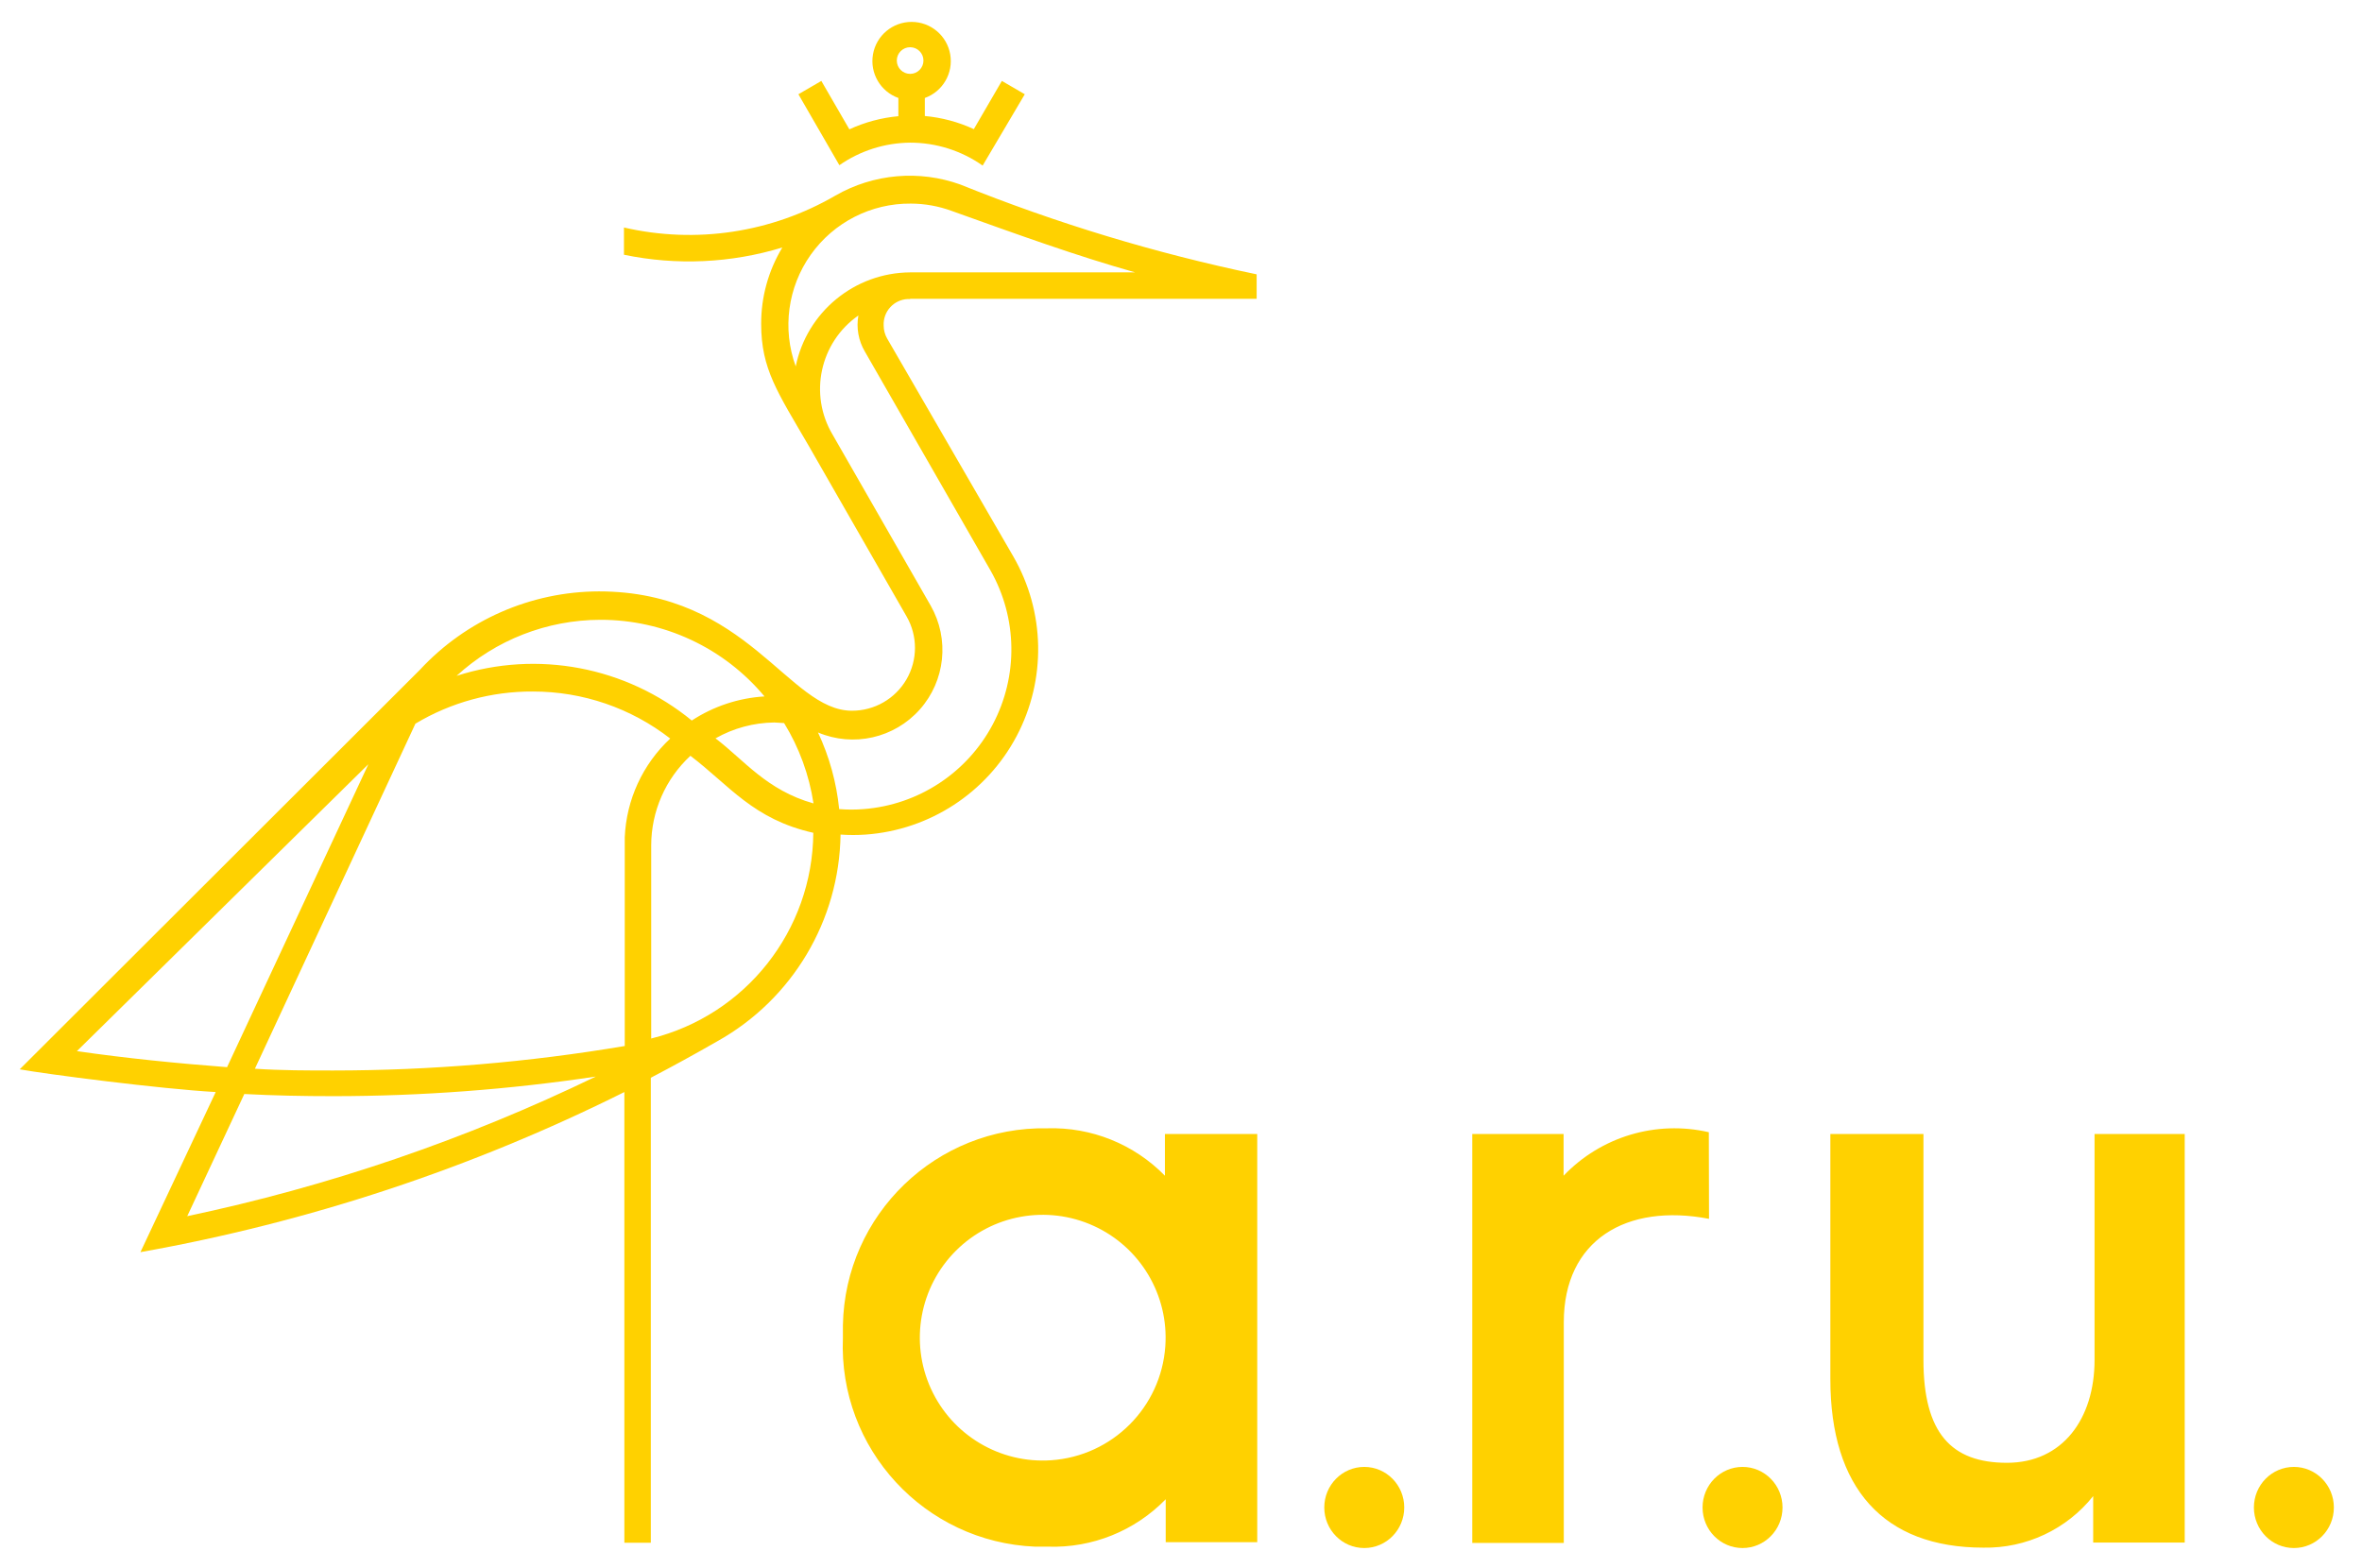
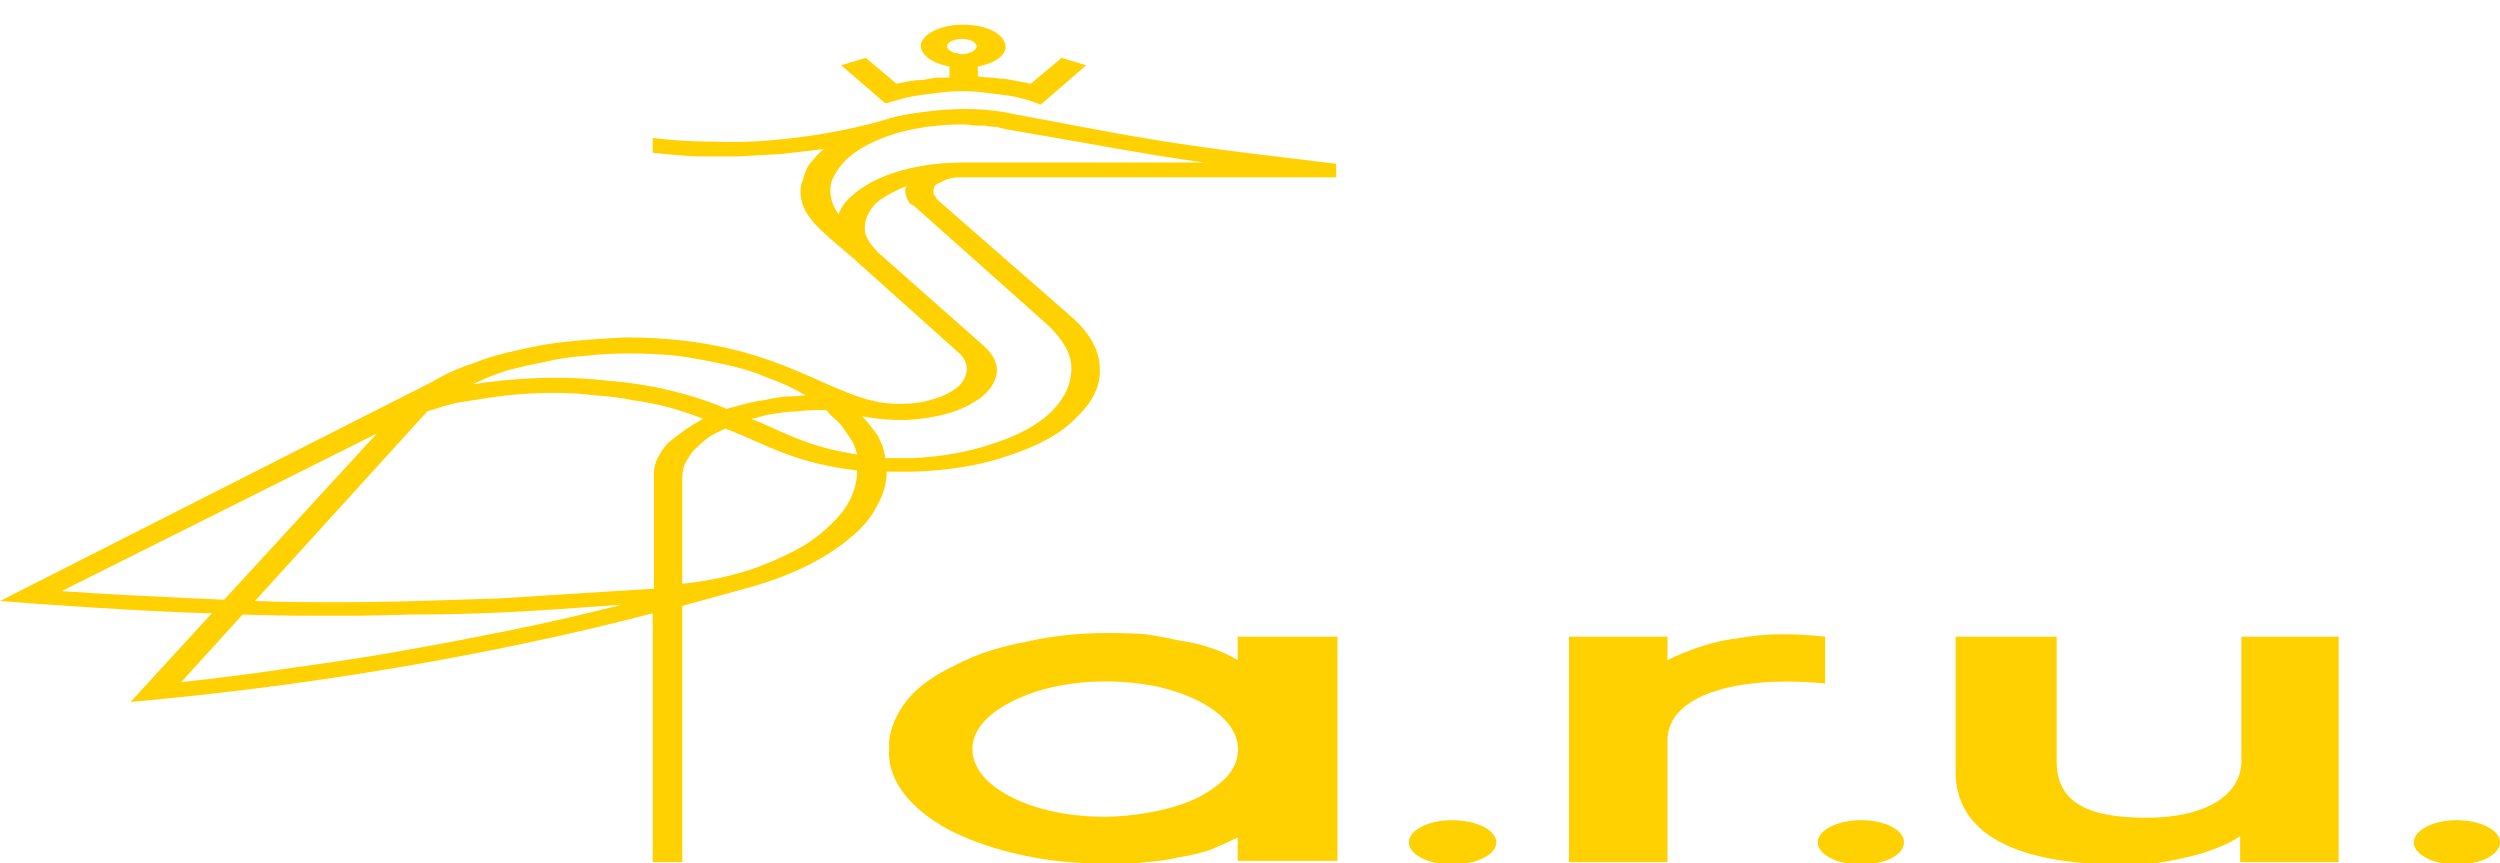
- <svg xmlns="http://www.w3.org/2000/svg" id="Layer_1" data-name="Layer 1" width="42.51mm" height="28.22mm" viewBox="0 0 120.5 80">
-   <defs>
-     <style>.cls-1{fill:#ffd100}</style>
-   </defs>
-   <path class="cls-1" d="M59.43 60a8.05 8.05 0 0 0-6-2.42A10.24 10.24 0 0 0 43 67.63v.65a10.24 10.24 0 0 0 9.81 10.65h.66a8 8 0 0 0 6-2.42v2.19h4.67V57.87h-4.71Zm-5.8 14.52a6.27 6.27 0 1 1 5.82-5.82 6.27 6.27 0 0 1-5.82 5.82ZM106.86 69.4c0 3-1.63 5.25-4.47 5.25s-4.26-1.52-4.26-5.25V57.87h-4.75v12.51c0 5.56 2.71 8.6 7.81 8.6a7 7 0 0 0 5.6-2.63v2.37h4.67V57.87h-4.6ZM87.18 57.78A7.81 7.81 0 0 0 79.77 60v-2.13h-4.66v20.87h4.67V67.48c0-4.2 3.2-6.09 7.41-5.28Z" />
-   <ellipse class="cls-1" cx="88.9" cy="76.93" rx="2.04" ry="2.07" />
-   <ellipse class="cls-1" cx="117.03" cy="76.93" rx="2.04" ry="2.07" />
-   <ellipse class="cls-1" cx="69.6" cy="76.93" rx="2.04" ry="2.07" />
-   <path class="cls-1" d="M46.43 15.25h17.68V14A88.81 88.81 0 0 1 49 9.42a7.61 7.61 0 0 0-6.38.56 14.83 14.83 0 0 1-10.79 1.63V13a16.3 16.3 0 0 0 8.08-.37 7.49 7.49 0 0 0-1.08 3.9c0 2.31.84 3.49 2.42 6.21l5 8.72a3.21 3.21 0 0 1-2.79 4.81c-3.24 0-5.33-6.09-12.91-6.09a12.5 12.5 0 0 0-9.13 4L1 54.57c1.31.24 7.15 1 10 1.16L7.16 63.9a91 91 0 0 0 24.69-8.17v23h1.35V55q1.72-.9 3.39-1.86a12.28 12.28 0 0 0 6.29-10.55 9.13 9.13 0 0 0 1.29 0 9.48 9.48 0 0 0 7.52-14.2l-6.43-11.11a1.34 1.34 0 0 1-.18-.67 1.29 1.29 0 0 1 1.23-1.35h.12ZM40 36.9a11 11 0 0 1 1.5 4.1c-2.39-.67-3.55-2.22-5-3.32a6.23 6.23 0 0 1 3-.81Zm-9.36-5.27A10.88 10.88 0 0 1 39 35.54a7.61 7.61 0 0 0-3.71 1.23 12.77 12.77 0 0 0-12-2.28 10.88 10.88 0 0 1 7.33-2.86Zm-26.71 22L18.79 39l-7.21 15.46c-2.5-.19-5.21-.46-7.67-.82Zm5.62 8.43 2.91-6.23c1.52.08 3 .11 4.57.11a90.7 90.7 0 0 0 13.36-1 90.78 90.78 0 0 1-20.87 7.13Zm22.32-19.33v10.65A89.56 89.56 0 0 1 17 54.63c-1.32 0-2.65 0-4-.09l8.19-17.61a11.54 11.54 0 0 1 6-1.64 11.39 11.39 0 0 1 7 2.4 7.32 7.32 0 0 0-2.32 5.04ZM33.22 53v-9.86a6.24 6.24 0 0 1 2-4.57c2 1.52 3.2 3.24 6.27 3.93A10.9 10.9 0 0 1 33.21 53Zm17.31-23.89a8.17 8.17 0 0 1-6.47 12.18 7.72 7.72 0 0 1-1.25 0 12.06 12.06 0 0 0-1.08-3.91 4.57 4.57 0 0 0 5.75-6.47l-5-8.72a4.57 4.57 0 0 1 1.31-6.09 2.69 2.69 0 0 0 .33 1.84Zm-9.94-10.42a6.19 6.19 0 0 1 5.88-8.3 6.09 6.09 0 0 1 2.07.37c3.46 1.24 6.39 2.3 9.37 3.14H46.43a6 6 0 0 0-5.84 4.81ZM46.43 7.28a6.42 6.42 0 0 1 3.7 1.17l2.15-3.64-1.17-.68-1.43 2.46a7.61 7.61 0 0 0-2.5-.67V5a2 2 0 1 0-1.35 0v.93a7.61 7.61 0 0 0-2.5.67L41.9 4.13l-1.17.68 2.09 3.62a6.42 6.42 0 0 1 3.61-1.15Zm-.68-4.19a.68.68 0 1 1 .68.68.68.68 0 0 1-.68-.68Z" />
+ <svg xmlns="http://www.w3.org/2000/svg" version="1.2" viewBox="0 -29 203 70" width="203" height="70">
+   <style>.a{fill:#ffd100}</style>
+   <path fill-rule="evenodd" class="a" d="m100.5 24.6q-1-0.6-2.2-1-1.2-0.4-2.6-0.6-1.3-0.3-2.7-0.5-1.4-0.1-2.9-0.1c-2.3 0-4.6 0.2-6.7 0.7-2.2 0.4-4.1 1-5.8 1.9-1.7 0.8-3 1.7-3.9 2.8-0.9 1.1-1.4 2.3-1.5 3.4v0.6c-0.1 1.2 0.3 2.4 1.1 3.5 0.8 1.1 2 2.1 3.6 3 1.5 0.8 3.4 1.5 5.5 2 2.1 0.5 4.4 0.8 6.7 0.8h1.1q1.4 0.1 2.9-0.1 1.4-0.1 2.7-0.4 1.3-0.2 2.5-0.6 1.2-0.5 2.2-1v1.9h8.1v-18.2h-8.1zm-10 12.7c-4.5 0.2-8.7-1.1-10.6-3.2-1.8-2.1-1-4.5 2.2-6.1 3.2-1.7 8-2.1 12.1-1.2 4.1 1 6.6 3.1 6.3 5.4q-0.1 1-0.9 1.9-0.9 0.9-2.2 1.6-1.4 0.7-3.2 1.1-1.8 0.4-3.7 0.5zm91.5-4.5c0 2.7-2.8 4.6-7.7 4.6-4.9 0-7.3-1.3-7.3-4.6v-10.1h-8.2v11c0 4.9 4.7 7.5 13.5 7.5q1.3 0 2.7-0.1 1.3-0.2 2.6-0.5 1.3-0.3 2.3-0.7 1.1-0.4 2-1v2.1h8v-18.3h-7.9zm-33.8-10.1q-1.7-0.2-3.5-0.2-1.7 0-3.4 0.3-1.7 0.2-3.2 0.7-1.5 0.5-2.7 1.1v-1.9h-8v18.3h8v-9.9c0-3.6 5.5-5.3 12.8-4.6z" />
+   <path fill-rule="evenodd" class="a" d="m151.1 41.2c-1.9 0-3.5-0.8-3.5-1.8 0-1 1.6-1.8 3.5-1.8 2 0 3.5 0.8 3.5 1.8 0 1-1.5 1.8-3.5 1.8z" />
+   <path fill-rule="evenodd" class="a" d="m199.5 41.2c-1.9 0-3.5-0.8-3.5-1.8 0-1 1.6-1.8 3.5-1.8 1.9 0 3.5 0.8 3.5 1.8 0 1-1.6 1.8-3.5 1.8z" />
+   <path fill-rule="evenodd" class="a" d="m117.9 41.2c-1.9 0-3.5-0.8-3.5-1.8 0-1 1.6-1.8 3.5-1.8 2 0 3.6 0.8 3.6 1.8 0 1-1.6 1.8-3.6 1.8z" />
+   <path fill-rule="evenodd" class="a" d="m78.1-14.6h30.4v-1.1q-3.3-0.4-6.6-0.8-3.3-0.4-6.6-0.9-3.2-0.5-6.4-1.1-3.2-0.6-6.4-1.2-1.3-0.3-2.7-0.4-1.4-0.1-2.9 0-1.4 0.1-2.7 0.3-1.4 0.2-2.6 0.6-2.1 0.6-4.4 1-2.3 0.4-4.7 0.6-2.3 0.2-4.7 0.1-2.4 0-4.8-0.3v1.2q1.7 0.2 3.5 0.3 1.7 0 3.5 0 1.7-0.1 3.5-0.2 1.7-0.2 3.4-0.4-0.5 0.4-0.8 0.8-0.4 0.4-0.6 0.8-0.2 0.5-0.3 0.9-0.2 0.4-0.2 0.9c0 2 1.5 3.1 4.2 5.4l8.6 7.7q0.7 0.6 0.7 1.4 0 0.7-0.7 1.4c-0.5 0.4-1.2 0.8-2 1-0.9 0.3-1.8 0.4-2.8 0.4-5.6 0-9.2-5.4-22.2-5.4q-2.2 0.1-4.4 0.3-2.1 0.2-4.2 0.7-2 0.4-3.8 1.1-1.8 0.6-3.3 1.5l-35.1 17.8c2.3 0.2 12.3 0.9 17.2 1l-6.6 7.2q5.5-0.5 11-1.2 5.4-0.7 10.7-1.6 5.3-0.9 10.5-2 5.2-1.1 10.2-2.4v20.2h2.4v-20.8q2.9-0.8 5.8-1.6 2.4-0.7 4.4-1.7 2-1 3.4-2.2 1.5-1.2 2.2-2.6 0.8-1.4 0.8-2.8 0.3 0 0.6 0 0.2 0 0.5 0 0.3 0 0.6 0 0.2 0 0.5 0c2.8-0.1 5.4-0.5 7.7-1.3 2.4-0.8 4.3-1.8 5.5-3.1 1.3-1.2 2-2.6 1.9-4 0-1.4-0.8-2.8-2.1-4l-11.1-9.7q-0.1-0.1-0.1-0.2-0.1-0.1-0.1-0.1-0.1-0.1-0.1-0.2 0-0.1 0-0.1 0-0.3 0.1-0.5 0.2-0.2 0.5-0.3 0.3-0.2 0.7-0.3 0.4-0.1 0.8-0.1h0.2zm-11 18.9q0.4 0.5 0.9 0.9 0.4 0.4 0.7 0.9 0.3 0.4 0.6 0.9 0.2 0.5 0.3 0.9c-4.1-0.6-6.1-1.9-8.6-2.9q0.6-0.1 1.2-0.3 0.7-0.1 1.3-0.2 0.7-0.1 1.3-0.1 0.7-0.1 1.4-0.1zm-16.1-4.6q2.1 0 4.1 0.2 2 0.3 3.8 0.7 1.9 0.4 3.5 1.1 1.7 0.6 3 1.4-0.9 0.1-1.7 0.1-0.8 0.1-1.7 0.3-0.8 0.1-1.5 0.3-0.8 0.2-1.5 0.4-2.1-0.9-4.6-1.5-2.5-0.6-5.2-0.8-2.7-0.3-5.5-0.2-2.7 0.1-5.3 0.5 1.2-0.6 2.7-1.1 1.5-0.4 3.1-0.7 1.6-0.4 3.3-0.5 1.7-0.2 3.5-0.2zm-46 19.3l25.6-12.8-12.4 13.5c-4.3-0.2-9-0.4-13.2-0.7zm9.7 7.4l5-5.5c2.6 0.1 5.1 0.1 7.8 0.1q2.9 0 5.8-0.1 2.9 0 5.7-0.1 2.9-0.1 5.8-0.3 2.9-0.2 5.7-0.4-4.3 1.1-8.7 2-4.4 0.9-8.9 1.7-4.5 0.8-9 1.4-4.6 0.7-9.3 1.2zm38.4-17v9.4q-3.2 0.2-6.4 0.4-3.1 0.2-6.3 0.4-3.2 0.1-6.5 0.2-3.2 0.1-6.4 0.1c-2.2 0-4.5 0-6.8-0.1l14-15.4q1.2-0.4 2.4-0.7 1.3-0.2 2.6-0.4 1.3-0.2 2.6-0.3 1.4-0.1 2.7-0.1 1.7 0 3.3 0.2 1.6 0.1 3.1 0.4 1.5 0.2 3 0.6 1.4 0.4 2.7 0.9-0.9 0.5-1.6 1-0.7 0.5-1.3 1-0.5 0.6-0.8 1.2-0.3 0.6-0.3 1.2zm2.3 9v-8.6q0-0.6 0.2-1.1 0.3-0.6 0.7-1.1 0.5-0.5 1.1-1 0.6-0.4 1.5-0.8c3.4 1.3 5.5 2.8 10.7 3.4q0 1.6-1 3.1-1.1 1.5-3 2.8c-1.3 0.8-2.8 1.5-4.5 2.1-1.8 0.6-3.7 1-5.7 1.2zm29.8-20.9c1.1 1.1 1.8 2.2 1.8 3.4 0 1.2-0.5 2.4-1.6 3.5-1.1 1.1-2.8 2-4.7 2.6-2 0.7-4.3 1.1-6.6 1.2q-0.3 0-0.6 0-0.3 0-0.5 0-0.3 0-0.6 0-0.2 0-0.5 0-0.1-0.5-0.2-0.9-0.2-0.4-0.4-0.9-0.3-0.4-0.6-0.8-0.3-0.4-0.7-0.8c1.6 0.3 3.2 0.4 4.8 0.2 1.6-0.2 3.1-0.6 4.2-1.3 1.1-0.6 1.7-1.4 1.9-2.2 0.2-0.8-0.2-1.7-1-2.4l-8.6-7.6q-0.7-0.7-1-1.4-0.2-0.8 0.1-1.5 0.3-0.8 1.1-1.4 0.9-0.6 2.1-1.1-0.1 0.2-0.1 0.4 0 0.2 0.1 0.5 0.1 0.2 0.2 0.4 0.1 0.2 0.4 0.3zm-17.1-9.1c-0.6-0.8-0.8-1.7-0.6-2.6 0.3-0.8 0.9-1.7 1.9-2.4 1-0.7 2.3-1.3 3.8-1.7 1.6-0.4 3.3-0.6 5-0.6q0.4 0 0.9 0.1 0.4 0 0.9 0 0.4 0.1 0.9 0.1 0.4 0.1 0.8 0.2c6 1 11 2 16.1 2.7h-19.7q-1.8 0-3.4 0.3-1.7 0.3-3.1 0.9-1.4 0.6-2.3 1.4-0.9 0.7-1.2 1.6zm10-10q0.9 0 1.7 0.1 0.8 0.1 1.6 0.2 0.9 0.1 1.6 0.3 0.8 0.2 1.5 0.5l3.7-3.2-2-0.6-2.5 2.1q-0.5-0.1-1-0.2-0.6-0.1-1.1-0.2-0.5 0-1.1-0.1-0.5 0-1.1-0.1v-0.8c1.6-0.3 2.5-1.1 2.2-1.9-0.3-0.9-1.7-1.5-3.4-1.5-1.6 0-3.1 0.6-3.4 1.5-0.2 0.8 0.7 1.6 2.3 1.9v0.9q-0.6 0-1.1 0-0.6 0.1-1.1 0.2-0.6 0-1.1 0.1-0.5 0.1-1 0.2l-2.5-2.1-2 0.6 3.6 3.1q0.7-0.2 1.4-0.4 0.8-0.2 1.6-0.3 0.7-0.1 1.6-0.2 0.8-0.1 1.6-0.1zm-1.2-3.6c0-0.3 0.3-0.5 0.8-0.6 0.4-0.1 0.9 0 1.2 0.1 0.4 0.2 0.5 0.5 0.3 0.7-0.2 0.2-0.6 0.4-1.1 0.4q-0.2 0-0.4-0.1-0.3 0-0.4-0.1-0.2-0.1-0.3-0.2-0.1-0.1-0.1-0.2z" />
</svg>
